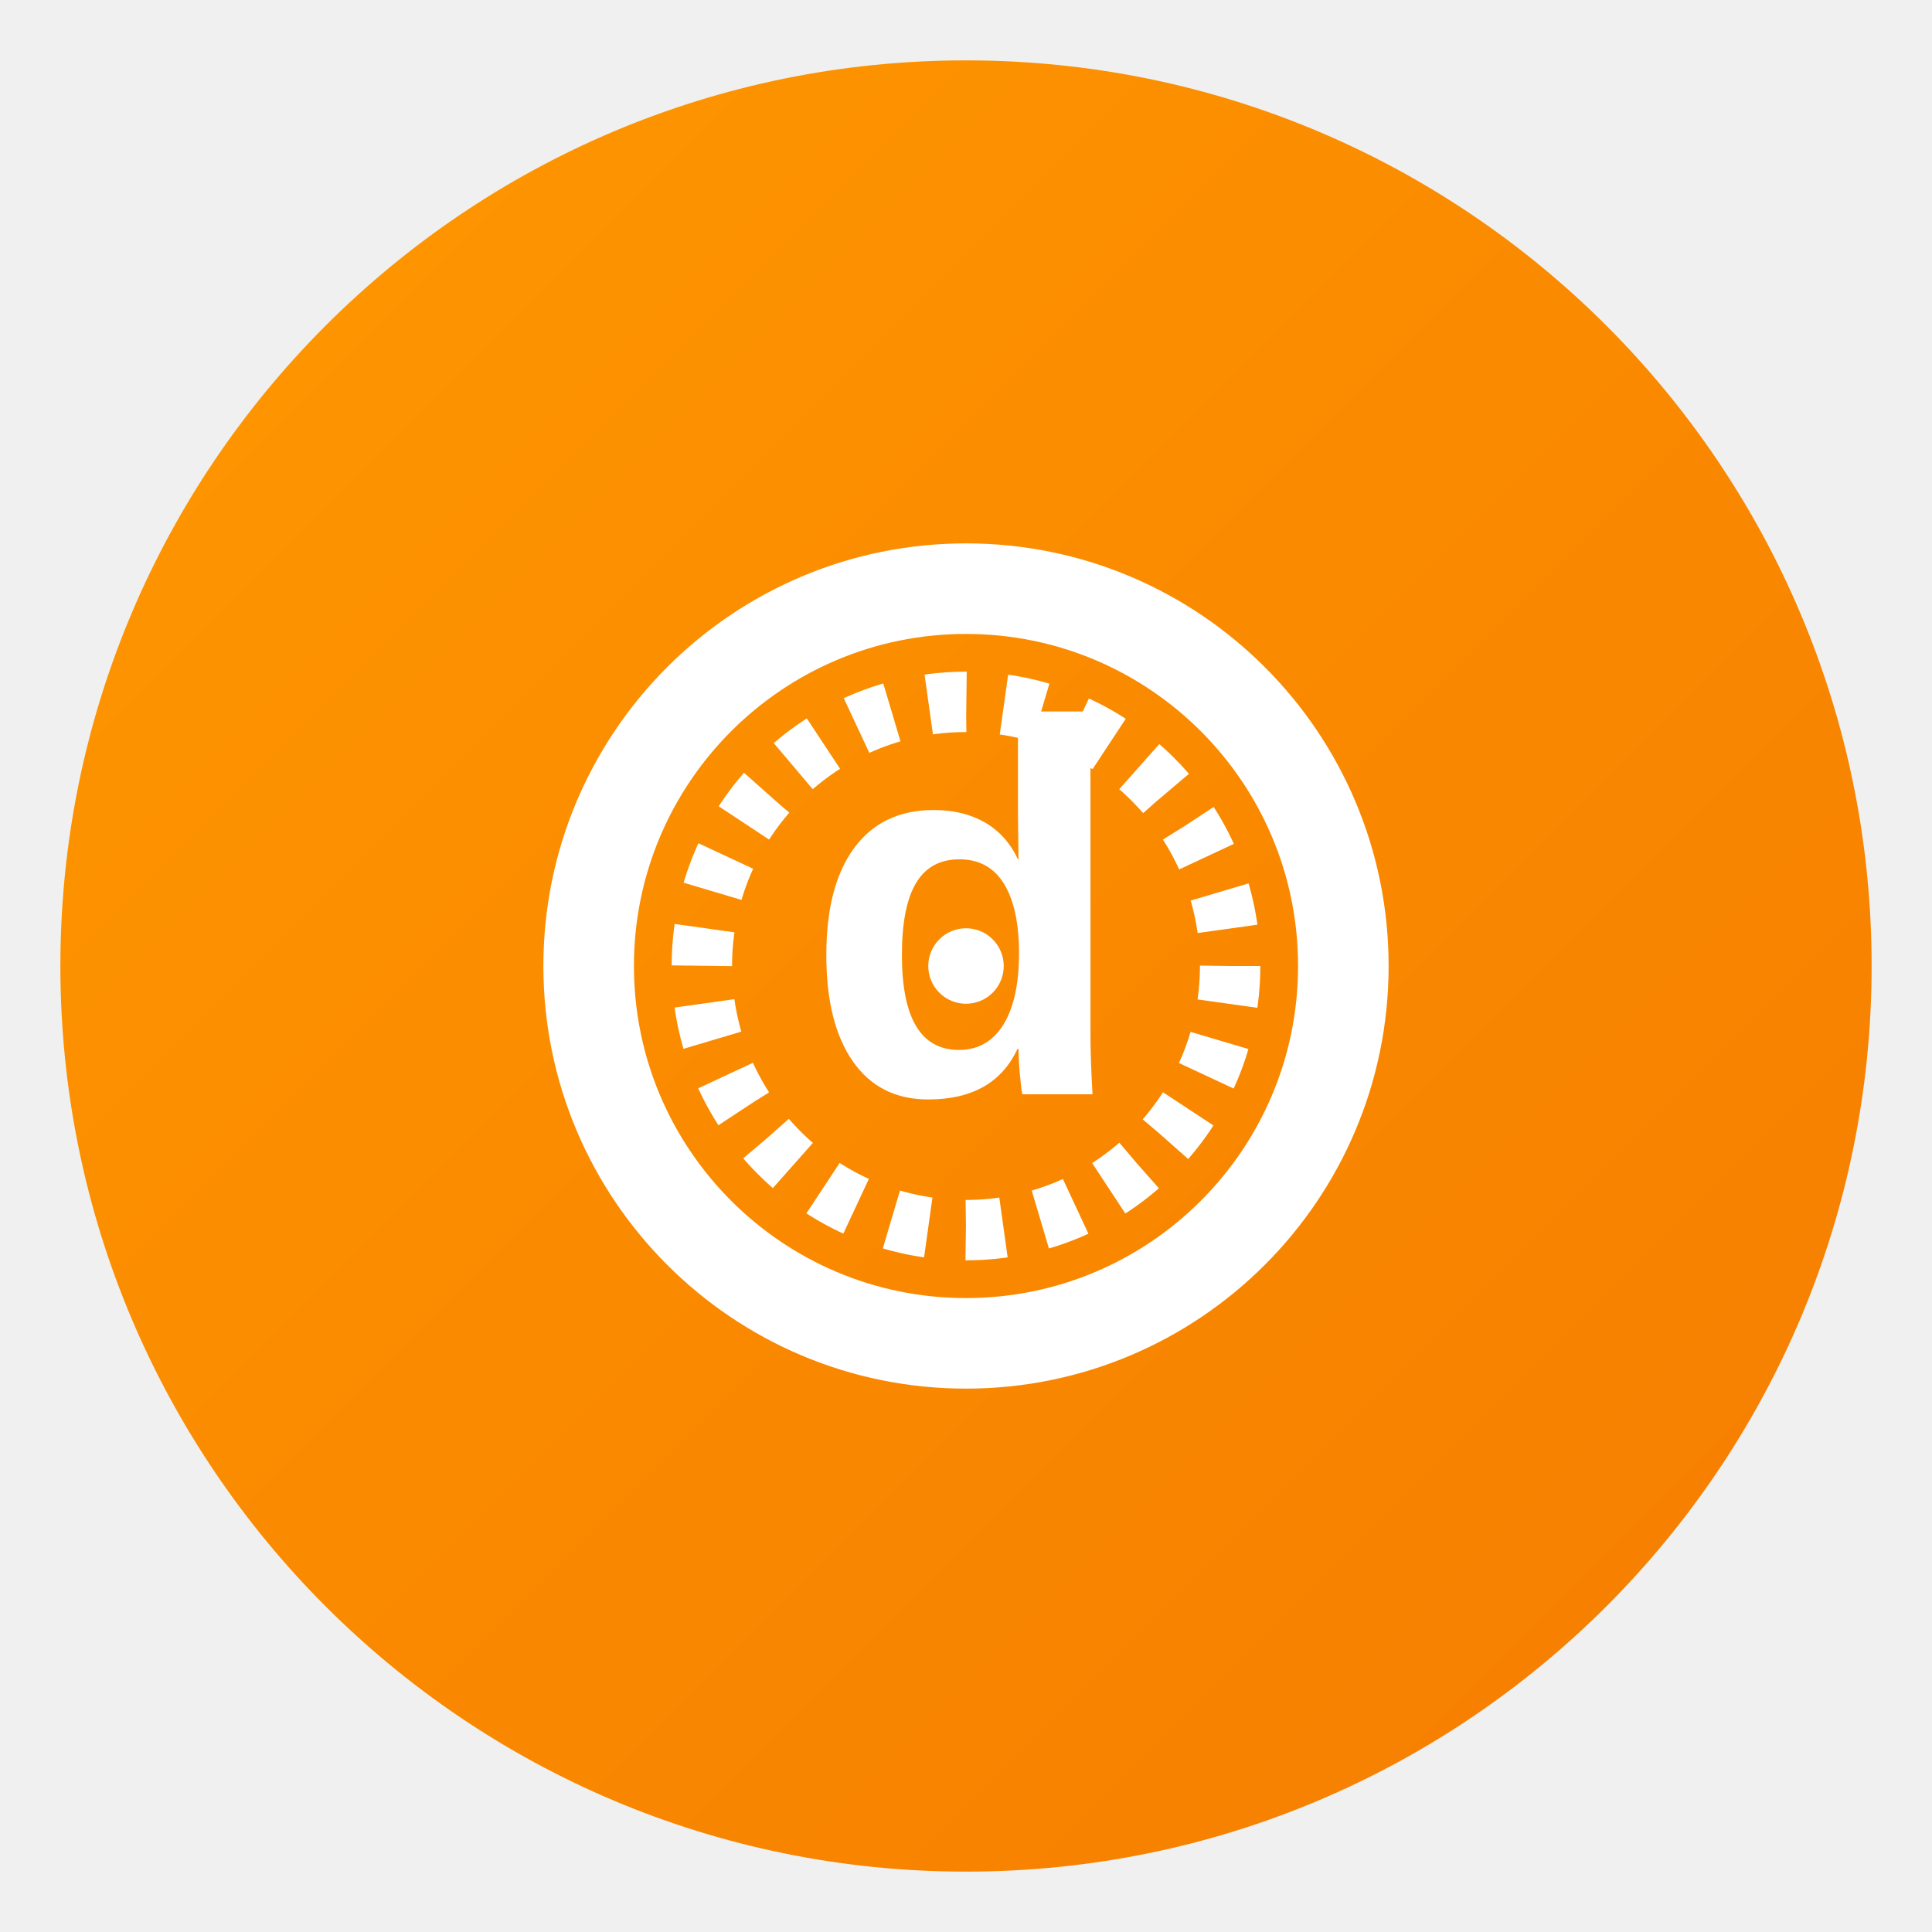
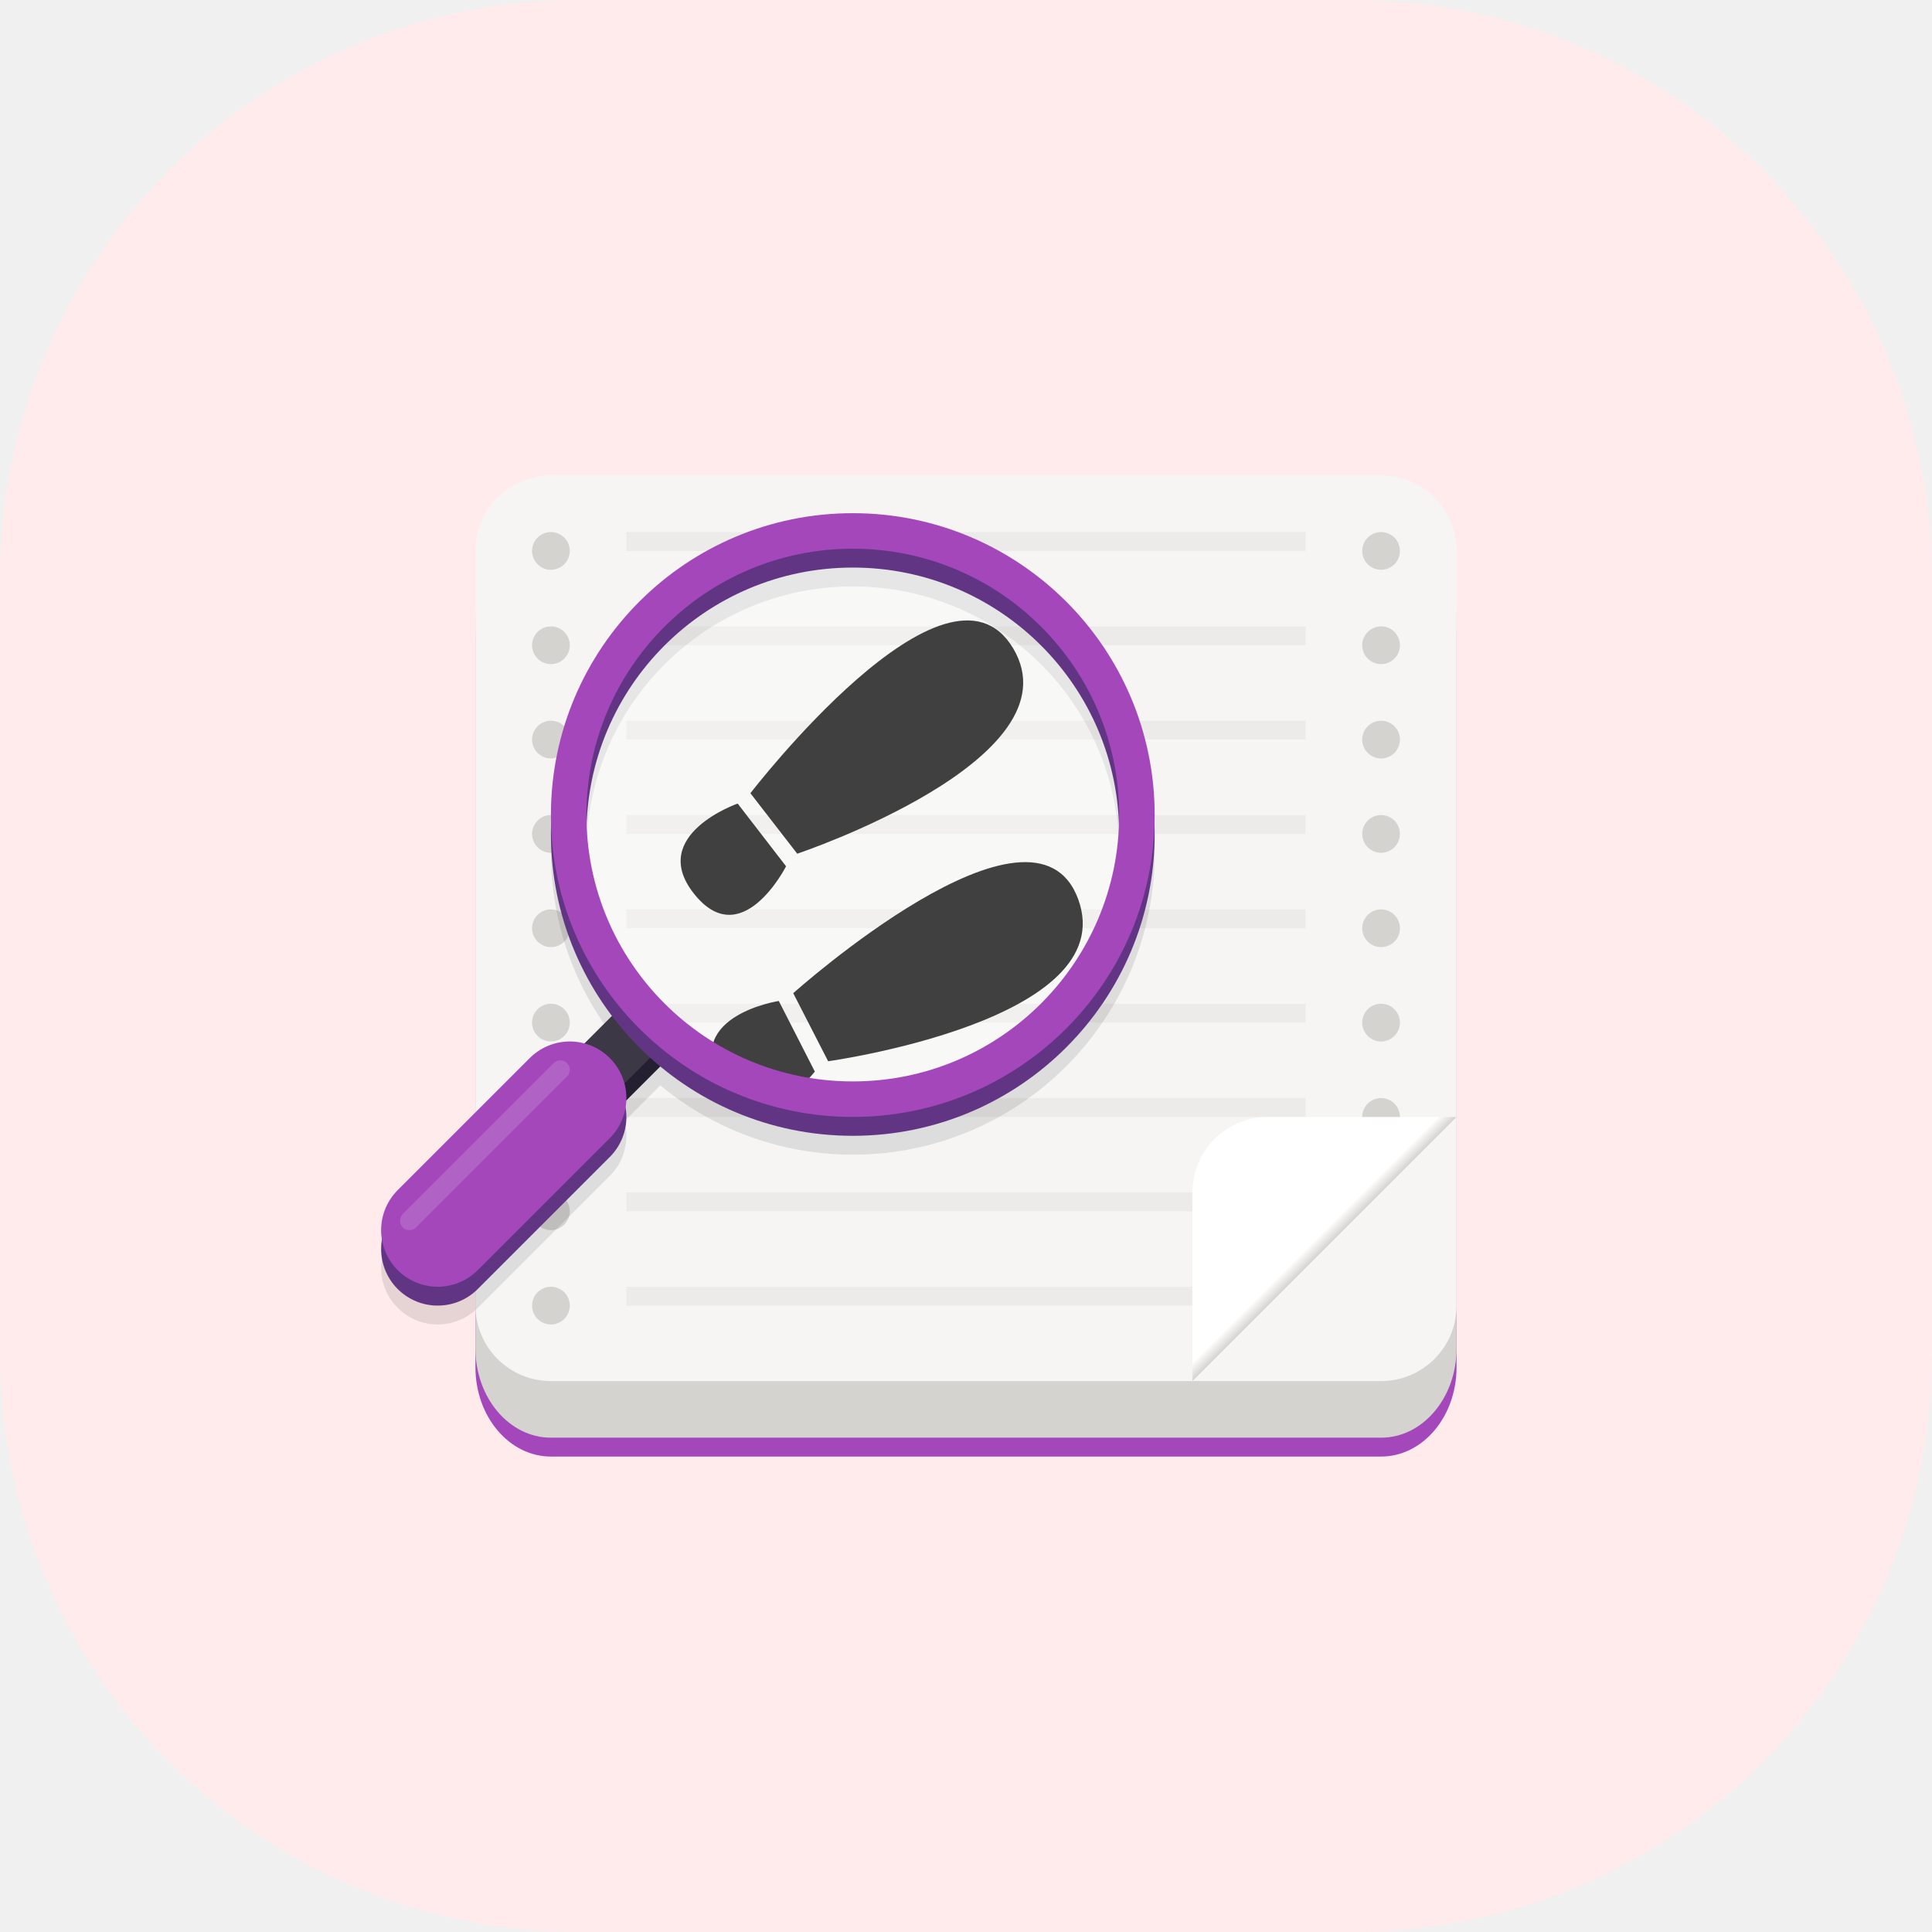
- <svg xmlns="http://www.w3.org/2000/svg" width="128" height="128" viewBox="0 0 1024 1024">
-   <defs>
-     <linearGradient id="dfeetGradient" x1="0%" y1="0%" x2="100%" y2="100%">
-       <stop offset="0%" style="stop-color:#ff9800;stop-opacity:1" />
-       <stop offset="100%" style="stop-color:#f57c00;stop-opacity:1" />
-     </linearGradient>
-   </defs>
-   <circle cx="512" cy="512" r="480" fill="url(#dfeetGradient)" />
-   <g fill="#FFFFFF">
-     <circle cx="512" cy="512" r="200" fill="none" stroke="#FFFFFF" stroke-width="48" />
-     <circle cx="512" cy="512" r="140" fill="none" stroke="#FFFFFF" stroke-width="32" stroke-dasharray="20 20" />
-     <text x="512" y="580" font-family="Arial, sans-serif" font-size="280" font-weight="bold" text-anchor="middle" fill="#FFFFFF">d</text>
-     <circle cx="512" cy="512" r="20" fill="#FFFFFF" />
+ <svg xmlns="http://www.w3.org/2000/svg" xmlns:xlink="http://www.w3.org/1999/xlink" t="1776147809271" class="icon" viewBox="0 0 1024 1024" version="1.1" p-id="4928" width="128" height="128">
+   <path d="M716.8 0H307.2C137.549 0 0 137.549 0 307.2v409.6c0 169.651 137.549 307.2 307.2 307.2h409.6c169.651 0 307.2-137.549 307.2-307.2V307.2c0-169.651-137.549-307.2-307.2-307.2z" fill="#FFEBEB" p-id="4929" />
+   <g transform="translate(512, 512) scale(5) translate(-64, -64)">
+     <defs>
+       <linearGradient xlink:href="#a" id="e" gradientUnits="userSpaceOnUse" gradientTransform="matrix(.25 0 0 .25 180 83)" x1="344" y1="76" x2="340" y2="72" />
+       <linearGradient id="a">
+         <stop offset="0" stop-color="#d5d3cf" />
+         <stop offset="1" stop-color="#fff" />
+       </linearGradient>
+       <clipPath clipPathUnits="userSpaceOnUse" id="d">
+         <path d="M252 116l28-28v-8h-36v36z" fill="#e74747" stroke-width=".25" />
+       </clipPath>
+       <linearGradient xlink:href="#b" id="c" gradientUnits="userSpaceOnUse" x1="256" y1="268" x2="256" y2="-180" />
+       <linearGradient id="b">
+         <stop offset="0" stop-color="#eeeeec" />
+         <stop offset="1" stop-color="#fff" />
+       </linearGradient>
+     </defs>
+     <g transform="translate(-210 -172)">
+       <g transform="matrix(-.3 0 0 -.2128 197.2 247.363)" fill="url(#c)" stroke-width="1.03">
+         <rect ry="44.432" rx="26.667" y="-190.965" x="-429.333" height="451.133" width="346.667" style="marker:none" fill="#a347ba" />
+         <rect style="marker:none" width="346.667" height="451.133" x="-429.333" y="-181.566" rx="26.667" ry="44.432" fill="#d5d3cf" />
+         <rect style="marker:none" width="346.667" height="451.133" x="-429.333" y="-153.371" rx="26.667" ry="37.594" fill="#f6f5f4" />
+       </g>
+       <g transform="translate(210)" fill="#d5d3cf">
+         <circle r="2" cy="252" cx="108" />
+         <circle cx="108" cy="242" r="2" />
+         <circle r="2" cy="232" cx="108" />
+         <circle cx="108" cy="222" r="2" />
+         <circle r="2" cy="212" cx="108" />
+         <circle cx="108" cy="202" r="2" />
+         <circle r="2" cy="192" cx="108" />
+       </g>
+       <g transform="translate(210)" fill="#d5d3cf">
+         <circle cx="20" cy="272" r="2" />
+         <circle r="2" cy="262" cx="20" />
+         <circle cx="20" cy="252" r="2" />
+         <circle r="2" cy="242" cx="20" />
+         <circle cx="20" cy="232" r="2" />
+         <circle r="2" cy="222" cx="20" />
+         <circle cx="20" cy="212" r="2" />
+         <circle r="2" cy="202" cx="20" />
+         <circle cx="20" cy="192" r="2" />
+       </g>
+       <g opacity=".3" stroke="#d5d3cf" fill="none" stroke-width="2">
+         <path d="M238 191h72M238 201h72M238 211h72M238 221h72M238 231h72M238 241h72M238 251h72M238 261h72M238 271h66" />
+       </g>
+       <rect clip-path="url(#d)" transform="matrix(0 1 1 0 210 0)" ry="8" rx="8" y="88" x="252" height="36" width="36" style="marker:none" fill="url(#e)" />
+     </g>
+     <g stroke-width="2.275">
+       <path d="M41.147 45.685S62 18.561 69 30.328c7.001 11.767-22.89 21.767-22.89 21.767zM39.795 46.78s-9.477 3.302-4.699 9.467c5.081 6.557 9.83-2.817 9.83-2.817z" />
+       <g>
+         <path d="M45.687 66.882s25.49-22.821 30.205-9.966c4.715 12.854-26.506 17.18-26.506 17.18zM44.157 67.709s-9.923 1.5-6.362 8.44c3.788 7.38 10.18-.96 10.18-.96z" />
+       </g>
+     </g>
+     <g transform="translate(-20 -164)">
+       <g transform="translate(14 -12)" opacity=".1" stroke="#00000f" fill="none">
+         <path d="M36 250l-8 8" stroke-width="6" />
+         <path d="M28 258l-14 14" stroke-width="12" stroke-linecap="round" />
+         <circle r="30.118" cy="228" cx="58" stroke-width="3.765" stroke-linejoin="round" />
+       </g>
+       <g fill="none">
+         <path d="M25.89 254.55l15.457-15.457" opacity=".154" stroke="#fff" stroke-width="1.638" stroke-linecap="round" />
+         <path d="M50 236l-8 8" stroke="#241f31" stroke-width="6" />
+         <path d="M50 234l-8 8" stroke="#3d3846" stroke-width="6" />
+         <path d="M42 244l-14 14" stroke="#613583" stroke-width="12" stroke-linecap="round" />
+         <path d="M42 242l-14 14" stroke="#a347ba" stroke-width="12" stroke-linecap="round" />
+       </g>
+       <circle transform="scale(-1 1)" r="29.938" cx="-72" cy="212.062" opacity=".25" fill="#fff" />
+       <circle r="30.118" cy="214" cx="72" fill="none" stroke="#613583" stroke-width="3.765" stroke-linejoin="round" />
+       <circle cx="72" cy="212" r="30.118" fill="none" stroke="#a347ba" stroke-width="3.765" stroke-linejoin="round" />
+       <path d="M25 255l16-16" opacity=".154" fill="none" stroke="#fff" stroke-width="2" stroke-linecap="round" />
+     </g>
  </g>
</svg>
